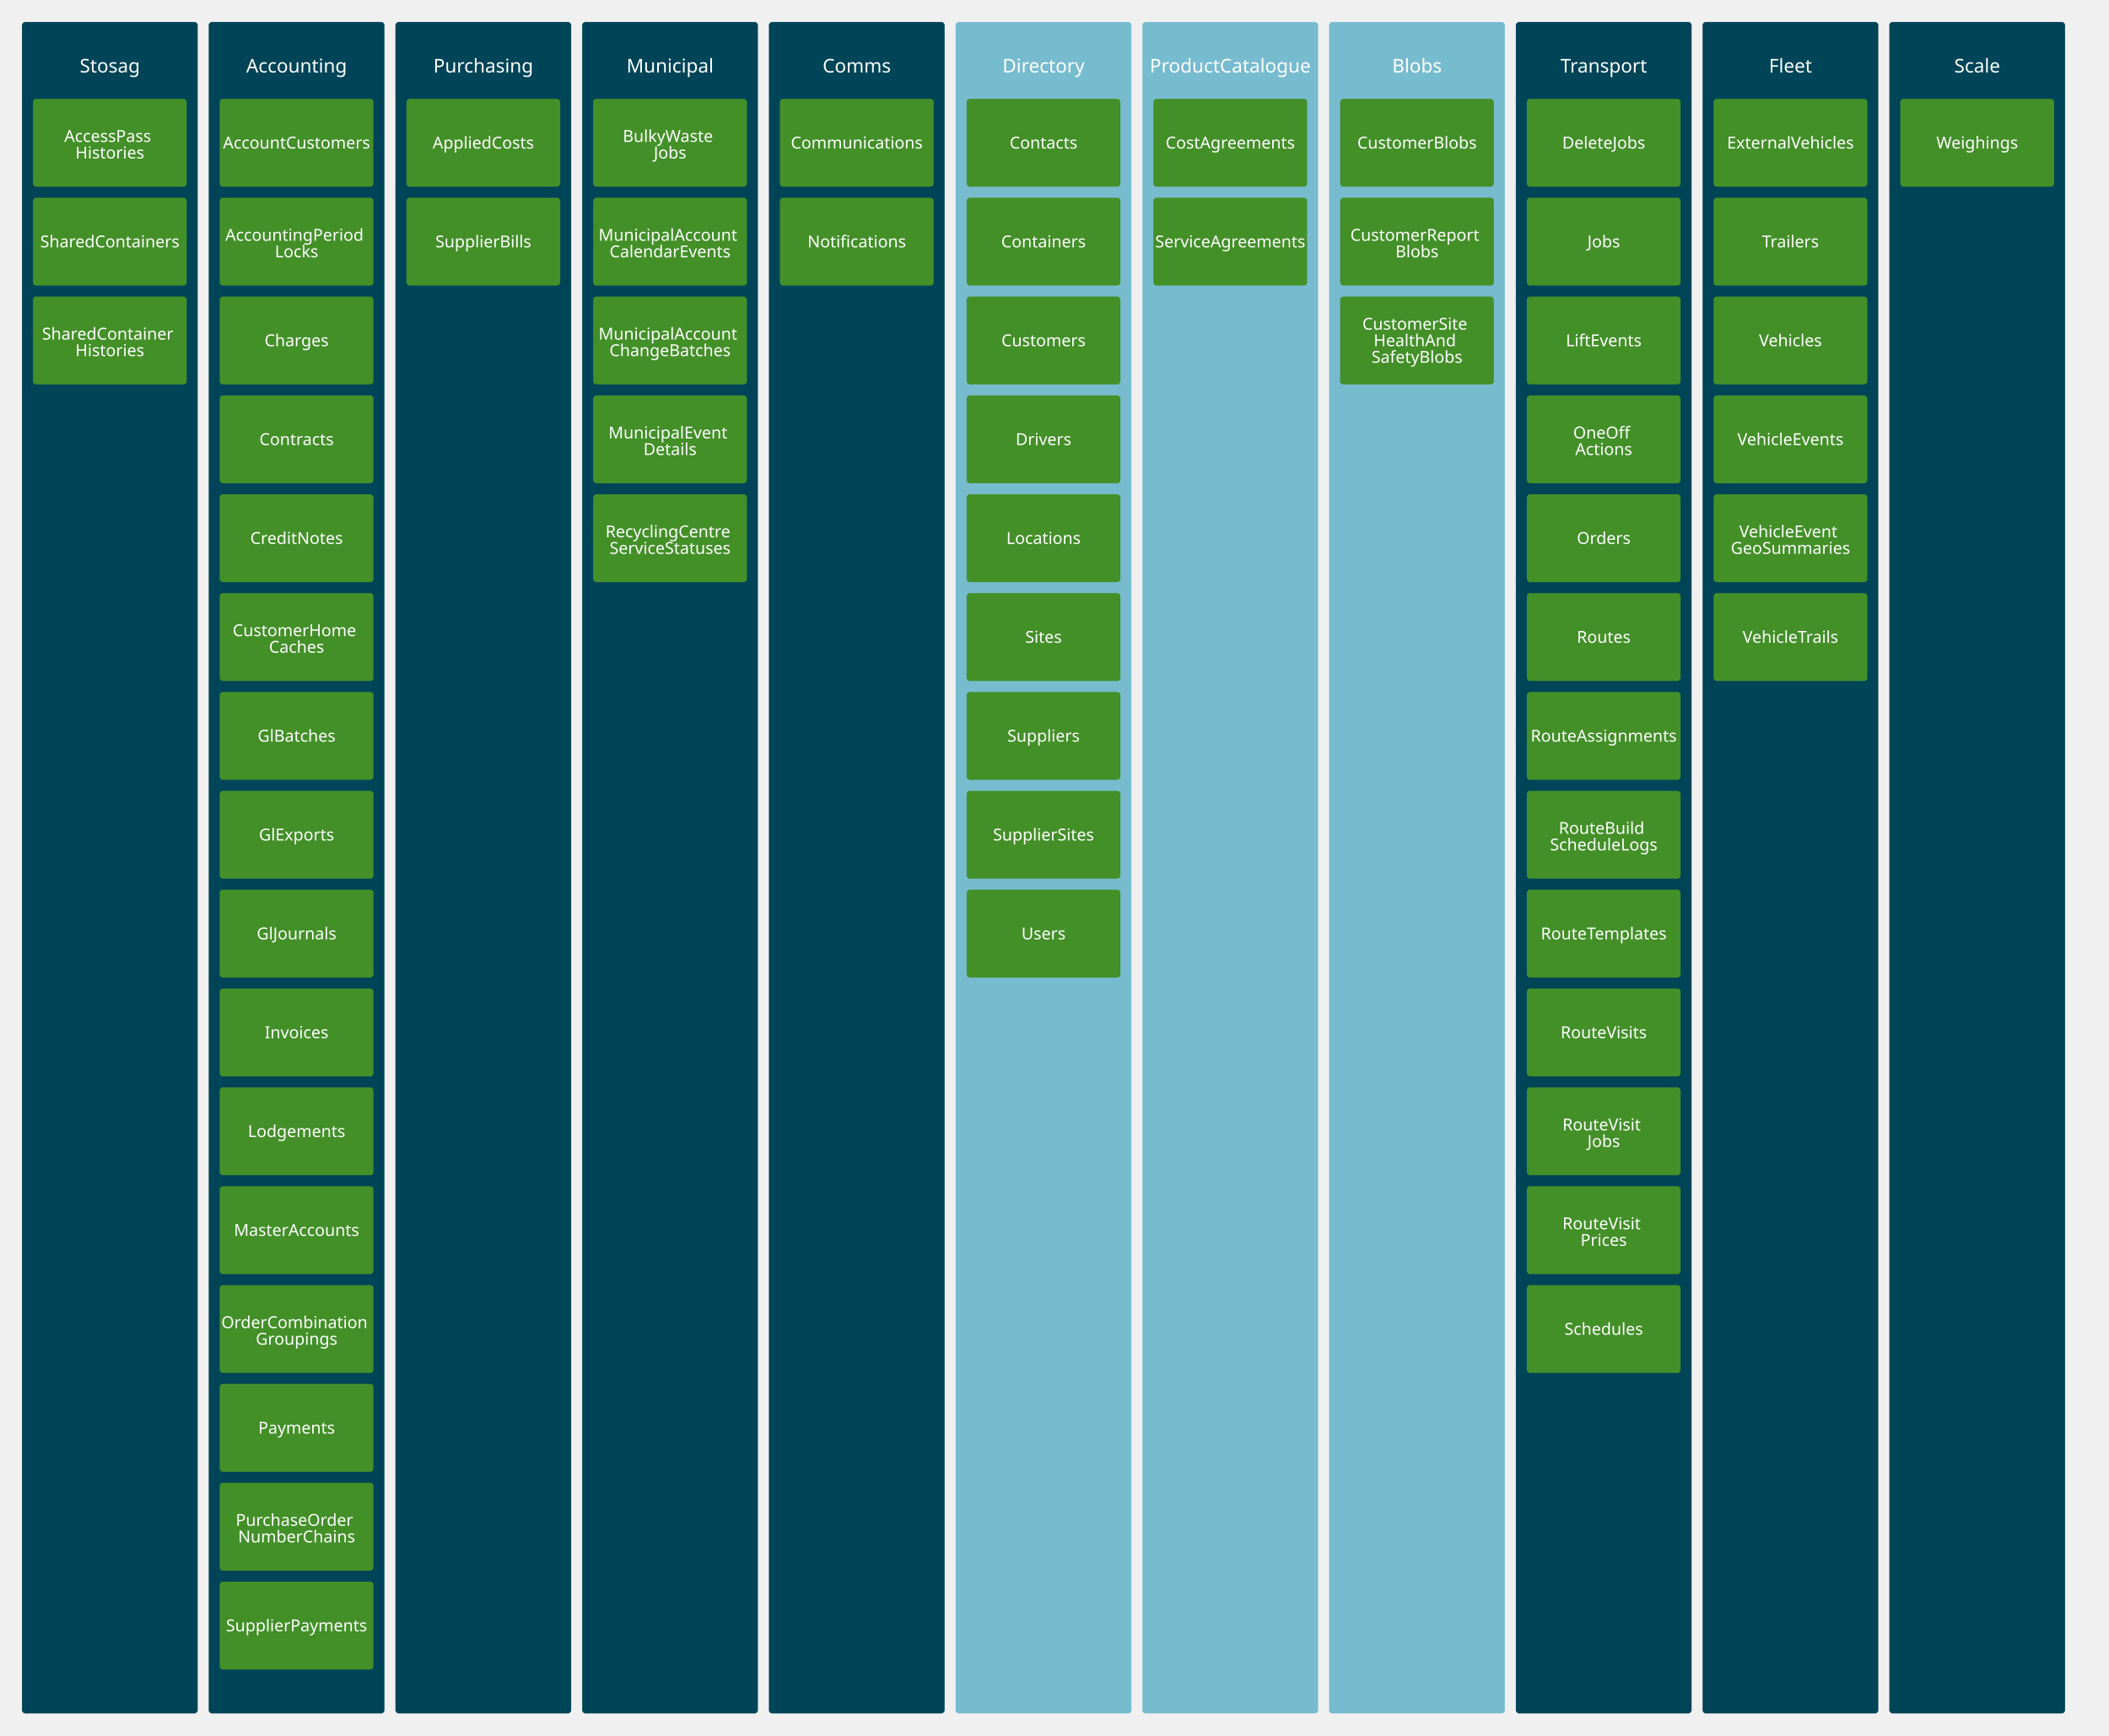
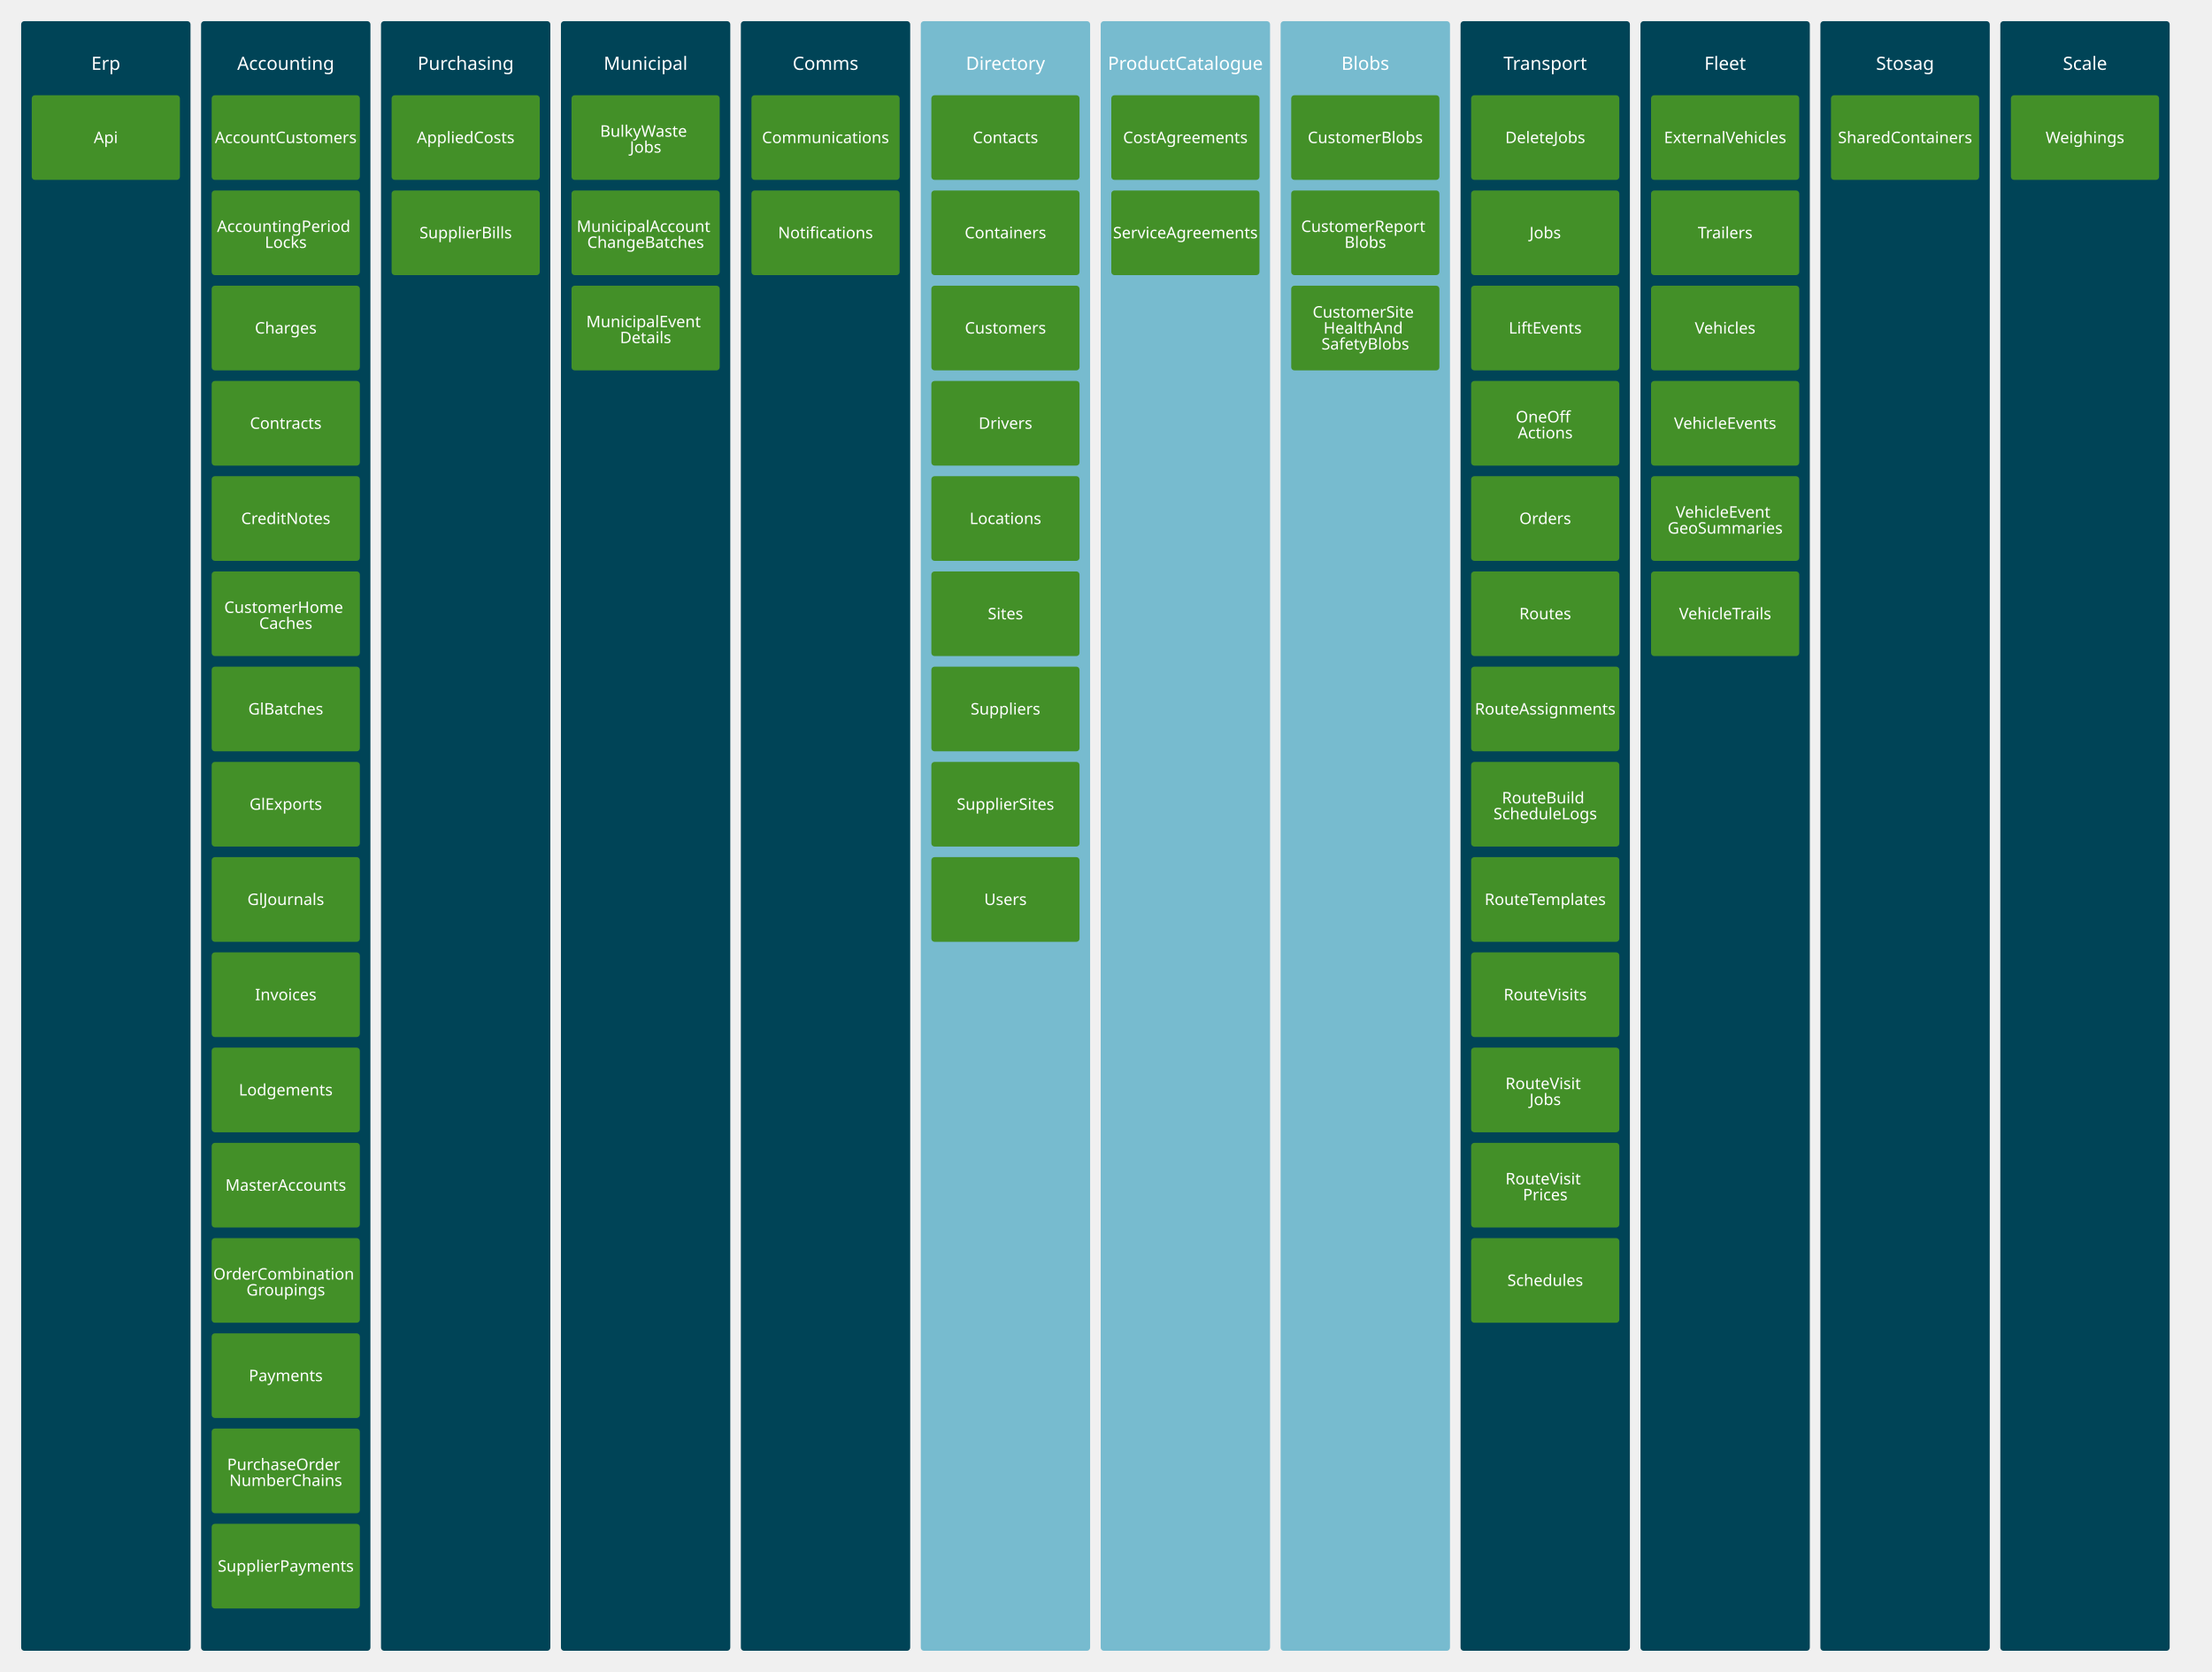
- <svg xmlns="http://www.w3.org/2000/svg" class="svgbody" viewBox="0 0 1920 1580">
+ <svg xmlns="http://www.w3.org/2000/svg" class="svgbody" viewBox="0 0 2090 1580">
  <style>
-         .svgbody { font-family:'Nunito Sans', sans-serif; font-size:13pt; background-color: white; }
-         text.box {
-                         font-size: 87%;
-                     fill: white; }
+ .svgbody { font-family:'Nunito Sans', sans-serif; font-size:13pt; background-color: white; }
+ text.box {
+                 font-size: 87%;
+             fill: white; }

-         text.heading { fill: white; }
-                         rect.heading {
-                         stroke: none;
-                         fill: white; }
+ text.heading { fill: white; }
+                 rect.heading {
+                 stroke: none;
+                 fill: white; }

-         rect.heading { fill: #004457; stroke: none; }
-         rect.box { fill: #439028; }
+ rect.heading { fill: #004457; stroke: none; }
+ rect.box { fill: #439028; }

-         rect.directory.heading,
-         rect.productCatalogue.heading,
-         rect.blobs.heading { fill: #77bbcf; }
-         </style>
-   <rect class="stosag heading" x="20" y="20" width="160" height="1540" rx="3" ry="3" />
-   <text class="stosag heading" x="100" y="60" dominant-baseline="middle" text-anchor="middle">
-     <tspan dy="0em" x="100">Stosag</tspan>
-   </text>
-   <rect class="stosag box" x="30" y="90" width="140" height="80" rx="3" ry="3" />
-   <text class="stosag box" x="100" y="130" dominant-baseline="middle" text-anchor="middle">
-     <tspan dy="-0.4em" x="100">AccessPass</tspan>
-     <tspan dy="1em" x="100">Histories</tspan>
-   </text>
-   <rect class="stosag box" x="30" y="180" width="140" height="80" rx="3" ry="3" />
-   <text class="stosag box" x="100" y="220" dominant-baseline="middle" text-anchor="middle">
-     <tspan dy="0em" x="100">SharedContainers</tspan>
-   </text>
-   <rect class="stosag box" x="30" y="270" width="140" height="80" rx="3" ry="3" />
-   <text class="stosag box" x="100" y="310" dominant-baseline="middle" text-anchor="middle">
-     <tspan dy="-0.4em" x="100">SharedContainer</tspan>
-     <tspan dy="1em" x="100">Histories</tspan>
+ rect.directory.heading,
+ rect.productCatalogue.heading,
+ rect.blobs.heading { fill: #77bbcf; }
+ </style>
+   <rect class="erp heading" x="20" y="20" width="160" height="1540" rx="3" ry="3" />
+   <text class="erp heading" x="100" y="60" dominant-baseline="middle" text-anchor="middle">
+     <tspan dy="0em" x="100">Erp</tspan>
+   </text>
+   <rect class="erp box" x="30" y="90" width="140" height="80" rx="3" ry="3" />
+   <text class="erp box" x="100" y="130" dominant-baseline="middle" text-anchor="middle">
+     <tspan dy="0em" x="100">Api</tspan>
  </text>
  <rect class="accounting heading" x="190" y="20" width="160" height="1540" rx="3" ry="3" />
  <text class="accounting heading" x="270" y="60" dominant-baseline="middle" text-anchor="middle">
    <tspan dy="0em" x="270">Accounting</tspan>
  </text>
  <rect class="accounting box" x="200" y="90" width="140" height="80" rx="3" ry="3" />
  <text class="accounting box" x="270" y="130" dominant-baseline="middle" text-anchor="middle">
    <tspan dy="0em" x="270">AccountCustomers</tspan>
  </text>
  <rect class="accounting box" x="200" y="180" width="140" height="80" rx="3" ry="3" />
  <text class="accounting box" x="270" y="220" dominant-baseline="middle" text-anchor="middle">
    <tspan dy="-0.4em" x="270">AccountingPeriod</tspan>
    <tspan dy="1em" x="270">Locks</tspan>
  </text>
  <rect class="accounting box" x="200" y="270" width="140" height="80" rx="3" ry="3" />
  <text class="accounting box" x="270" y="310" dominant-baseline="middle" text-anchor="middle">
    <tspan dy="0em" x="270">Charges</tspan>
  </text>
  <rect class="accounting box" x="200" y="360" width="140" height="80" rx="3" ry="3" />
  <text class="accounting box" x="270" y="400" dominant-baseline="middle" text-anchor="middle">
    <tspan dy="0em" x="270">Contracts</tspan>
  </text>
  <rect class="accounting box" x="200" y="450" width="140" height="80" rx="3" ry="3" />
  <text class="accounting box" x="270" y="490" dominant-baseline="middle" text-anchor="middle">
    <tspan dy="0em" x="270">CreditNotes</tspan>
  </text>
  <rect class="accounting box" x="200" y="540" width="140" height="80" rx="3" ry="3" />
  <text class="accounting box" x="270" y="580" dominant-baseline="middle" text-anchor="middle">
    <tspan dy="-0.4em" x="270">CustomerHome</tspan>
    <tspan dy="1em" x="270">Caches</tspan>
  </text>
  <rect class="accounting box" x="200" y="630" width="140" height="80" rx="3" ry="3" />
  <text class="accounting box" x="270" y="670" dominant-baseline="middle" text-anchor="middle">
    <tspan dy="0em" x="270">GlBatches</tspan>
  </text>
  <rect class="accounting box" x="200" y="720" width="140" height="80" rx="3" ry="3" />
  <text class="accounting box" x="270" y="760" dominant-baseline="middle" text-anchor="middle">
    <tspan dy="0em" x="270">GlExports</tspan>
  </text>
  <rect class="accounting box" x="200" y="810" width="140" height="80" rx="3" ry="3" />
  <text class="accounting box" x="270" y="850" dominant-baseline="middle" text-anchor="middle">
    <tspan dy="0em" x="270">GlJournals</tspan>
  </text>
  <rect class="accounting box" x="200" y="900" width="140" height="80" rx="3" ry="3" />
  <text class="accounting box" x="270" y="940" dominant-baseline="middle" text-anchor="middle">
    <tspan dy="0em" x="270">Invoices</tspan>
  </text>
  <rect class="accounting box" x="200" y="990" width="140" height="80" rx="3" ry="3" />
  <text class="accounting box" x="270" y="1030" dominant-baseline="middle" text-anchor="middle">
    <tspan dy="0em" x="270">Lodgements</tspan>
  </text>
  <rect class="accounting box" x="200" y="1080" width="140" height="80" rx="3" ry="3" />
  <text class="accounting box" x="270" y="1120" dominant-baseline="middle" text-anchor="middle">
    <tspan dy="0em" x="270">MasterAccounts</tspan>
  </text>
  <rect class="accounting box" x="200" y="1170" width="140" height="80" rx="3" ry="3" />
  <text class="accounting box" x="270" y="1210" dominant-baseline="middle" text-anchor="middle">
    <tspan dy="-0.4em" x="270">OrderCombination</tspan>
    <tspan dy="1em" x="270">Groupings</tspan>
  </text>
  <rect class="accounting box" x="200" y="1260" width="140" height="80" rx="3" ry="3" />
  <text class="accounting box" x="270" y="1300" dominant-baseline="middle" text-anchor="middle">
    <tspan dy="0em" x="270">Payments</tspan>
  </text>
  <rect class="accounting box" x="200" y="1350" width="140" height="80" rx="3" ry="3" />
  <text class="accounting box" x="270" y="1390" dominant-baseline="middle" text-anchor="middle">
    <tspan dy="-0.4em" x="270">PurchaseOrder</tspan>
    <tspan dy="1em" x="270">NumberChains</tspan>
  </text>
  <rect class="accounting box" x="200" y="1440" width="140" height="80" rx="3" ry="3" />
  <text class="accounting box" x="270" y="1480" dominant-baseline="middle" text-anchor="middle">
    <tspan dy="0em" x="270">SupplierPayments</tspan>
  </text>
  <rect class="purchasing heading" x="360" y="20" width="160" height="1540" rx="3" ry="3" />
  <text class="purchasing heading" x="440" y="60" dominant-baseline="middle" text-anchor="middle">
    <tspan dy="0em" x="440">Purchasing</tspan>
  </text>
  <rect class="purchasing box" x="370" y="90" width="140" height="80" rx="3" ry="3" />
  <text class="purchasing box" x="440" y="130" dominant-baseline="middle" text-anchor="middle">
    <tspan dy="0em" x="440">AppliedCosts</tspan>
  </text>
  <rect class="purchasing box" x="370" y="180" width="140" height="80" rx="3" ry="3" />
  <text class="purchasing box" x="440" y="220" dominant-baseline="middle" text-anchor="middle">
    <tspan dy="0em" x="440">SupplierBills</tspan>
  </text>
  <rect class="municipal heading" x="530" y="20" width="160" height="1540" rx="3" ry="3" />
  <text class="municipal heading" x="610" y="60" dominant-baseline="middle" text-anchor="middle">
    <tspan dy="0em" x="610">Municipal</tspan>
  </text>
  <rect class="municipal box" x="540" y="90" width="140" height="80" rx="3" ry="3" />
  <text class="municipal box" x="610" y="130" dominant-baseline="middle" text-anchor="middle">
    <tspan dy="-0.4em" x="610">BulkyWaste</tspan>
    <tspan dy="1em" x="610">Jobs</tspan>
  </text>
  <rect class="municipal box" x="540" y="180" width="140" height="80" rx="3" ry="3" />
  <text class="municipal box" x="610" y="220" dominant-baseline="middle" text-anchor="middle">
    <tspan dy="-0.4em" x="610">MunicipalAccount</tspan>
-     <tspan dy="1em" x="610">CalendarEvents</tspan>
+     <tspan dy="1em" x="610">ChangeBatches</tspan>
  </text>
  <rect class="municipal box" x="540" y="270" width="140" height="80" rx="3" ry="3" />
  <text class="municipal box" x="610" y="310" dominant-baseline="middle" text-anchor="middle">
-     <tspan dy="-0.4em" x="610">MunicipalAccount</tspan>
-     <tspan dy="1em" x="610">ChangeBatches</tspan>
-   </text>
-   <rect class="municipal box" x="540" y="360" width="140" height="80" rx="3" ry="3" />
-   <text class="municipal box" x="610" y="400" dominant-baseline="middle" text-anchor="middle">
    <tspan dy="-0.4em" x="610">MunicipalEvent</tspan>
    <tspan dy="1em" x="610">Details</tspan>
-   </text>
-   <rect class="municipal box" x="540" y="450" width="140" height="80" rx="3" ry="3" />
-   <text class="municipal box" x="610" y="490" dominant-baseline="middle" text-anchor="middle">
-     <tspan dy="-0.4em" x="610">RecyclingCentre</tspan>
-     <tspan dy="1em" x="610">ServiceStatuses</tspan>
  </text>
  <rect class="comms heading" x="700" y="20" width="160" height="1540" rx="3" ry="3" />
  <text class="comms heading" x="780" y="60" dominant-baseline="middle" text-anchor="middle">
    <tspan dy="0em" x="780">Comms</tspan>
  </text>
  <rect class="comms box" x="710" y="90" width="140" height="80" rx="3" ry="3" />
  <text class="comms box" x="780" y="130" dominant-baseline="middle" text-anchor="middle">
    <tspan dy="0em" x="780">Communications</tspan>
  </text>
  <rect class="comms box" x="710" y="180" width="140" height="80" rx="3" ry="3" />
  <text class="comms box" x="780" y="220" dominant-baseline="middle" text-anchor="middle">
    <tspan dy="0em" x="780">Notifications</tspan>
  </text>
  <rect class="directory heading" x="870" y="20" width="160" height="1540" rx="3" ry="3" />
  <text class="directory heading" x="950" y="60" dominant-baseline="middle" text-anchor="middle">
    <tspan dy="0em" x="950">Directory</tspan>
  </text>
  <rect class="directory box" x="880" y="90" width="140" height="80" rx="3" ry="3" />
  <text class="directory box" x="950" y="130" dominant-baseline="middle" text-anchor="middle">
    <tspan dy="0em" x="950">Contacts</tspan>
  </text>
  <rect class="directory box" x="880" y="180" width="140" height="80" rx="3" ry="3" />
  <text class="directory box" x="950" y="220" dominant-baseline="middle" text-anchor="middle">
    <tspan dy="0em" x="950">Containers</tspan>
  </text>
  <rect class="directory box" x="880" y="270" width="140" height="80" rx="3" ry="3" />
  <text class="directory box" x="950" y="310" dominant-baseline="middle" text-anchor="middle">
    <tspan dy="0em" x="950">Customers</tspan>
  </text>
  <rect class="directory box" x="880" y="360" width="140" height="80" rx="3" ry="3" />
  <text class="directory box" x="950" y="400" dominant-baseline="middle" text-anchor="middle">
    <tspan dy="0em" x="950">Drivers</tspan>
  </text>
  <rect class="directory box" x="880" y="450" width="140" height="80" rx="3" ry="3" />
  <text class="directory box" x="950" y="490" dominant-baseline="middle" text-anchor="middle">
    <tspan dy="0em" x="950">Locations</tspan>
  </text>
  <rect class="directory box" x="880" y="540" width="140" height="80" rx="3" ry="3" />
  <text class="directory box" x="950" y="580" dominant-baseline="middle" text-anchor="middle">
    <tspan dy="0em" x="950">Sites</tspan>
  </text>
  <rect class="directory box" x="880" y="630" width="140" height="80" rx="3" ry="3" />
  <text class="directory box" x="950" y="670" dominant-baseline="middle" text-anchor="middle">
    <tspan dy="0em" x="950">Suppliers</tspan>
  </text>
  <rect class="directory box" x="880" y="720" width="140" height="80" rx="3" ry="3" />
  <text class="directory box" x="950" y="760" dominant-baseline="middle" text-anchor="middle">
    <tspan dy="0em" x="950">SupplierSites</tspan>
  </text>
  <rect class="directory box" x="880" y="810" width="140" height="80" rx="3" ry="3" />
  <text class="directory box" x="950" y="850" dominant-baseline="middle" text-anchor="middle">
    <tspan dy="0em" x="950">Users</tspan>
  </text>
  <rect class="productCatalogue heading" x="1040" y="20" width="160" height="1540" rx="3" ry="3" />
  <text class="productCatalogue heading" x="1120" y="60" dominant-baseline="middle" text-anchor="middle">
    <tspan dy="0em" x="1120">ProductCatalogue</tspan>
  </text>
  <rect class="productCatalogue box" x="1050" y="90" width="140" height="80" rx="3" ry="3" />
  <text class="productCatalogue box" x="1120" y="130" dominant-baseline="middle" text-anchor="middle">
    <tspan dy="0em" x="1120">CostAgreements</tspan>
  </text>
  <rect class="productCatalogue box" x="1050" y="180" width="140" height="80" rx="3" ry="3" />
  <text class="productCatalogue box" x="1120" y="220" dominant-baseline="middle" text-anchor="middle">
    <tspan dy="0em" x="1120">ServiceAgreements</tspan>
  </text>
  <rect class="blobs heading" x="1210" y="20" width="160" height="1540" rx="3" ry="3" />
  <text class="blobs heading" x="1290" y="60" dominant-baseline="middle" text-anchor="middle">
    <tspan dy="0em" x="1290">Blobs</tspan>
  </text>
  <rect class="blobs box" x="1220" y="90" width="140" height="80" rx="3" ry="3" />
  <text class="blobs box" x="1290" y="130" dominant-baseline="middle" text-anchor="middle">
    <tspan dy="0em" x="1290">CustomerBlobs</tspan>
  </text>
  <rect class="blobs box" x="1220" y="180" width="140" height="80" rx="3" ry="3" />
  <text class="blobs box" x="1290" y="220" dominant-baseline="middle" text-anchor="middle">
    <tspan dy="-0.4em" x="1290">CustomerReport</tspan>
    <tspan dy="1em" x="1290">Blobs</tspan>
  </text>
  <rect class="blobs box" x="1220" y="270" width="140" height="80" rx="3" ry="3" />
  <text class="blobs box" x="1290" y="310" dominant-baseline="middle" text-anchor="middle">
    <tspan dy="-1em" x="1290">CustomerSite</tspan>
    <tspan dy="1em" x="1290">HealthAnd</tspan>
    <tspan dy="1em" x="1290">SafetyBlobs</tspan>
  </text>
  <rect class="transport heading" x="1380" y="20" width="160" height="1540" rx="3" ry="3" />
  <text class="transport heading" x="1460" y="60" dominant-baseline="middle" text-anchor="middle">
    <tspan dy="0em" x="1460">Transport</tspan>
  </text>
  <rect class="transport box" x="1390" y="90" width="140" height="80" rx="3" ry="3" />
  <text class="transport box" x="1460" y="130" dominant-baseline="middle" text-anchor="middle">
    <tspan dy="0em" x="1460">DeleteJobs</tspan>
  </text>
  <rect class="transport box" x="1390" y="180" width="140" height="80" rx="3" ry="3" />
  <text class="transport box" x="1460" y="220" dominant-baseline="middle" text-anchor="middle">
    <tspan dy="0em" x="1460">Jobs</tspan>
  </text>
  <rect class="transport box" x="1390" y="270" width="140" height="80" rx="3" ry="3" />
  <text class="transport box" x="1460" y="310" dominant-baseline="middle" text-anchor="middle">
    <tspan dy="0em" x="1460">LiftEvents</tspan>
  </text>
  <rect class="transport box" x="1390" y="360" width="140" height="80" rx="3" ry="3" />
  <text class="transport box" x="1460" y="400" dominant-baseline="middle" text-anchor="middle">
    <tspan dy="-0.4em" x="1460">OneOff</tspan>
    <tspan dy="1em" x="1460">Actions</tspan>
  </text>
  <rect class="transport box" x="1390" y="450" width="140" height="80" rx="3" ry="3" />
  <text class="transport box" x="1460" y="490" dominant-baseline="middle" text-anchor="middle">
    <tspan dy="0em" x="1460">Orders</tspan>
  </text>
  <rect class="transport box" x="1390" y="540" width="140" height="80" rx="3" ry="3" />
  <text class="transport box" x="1460" y="580" dominant-baseline="middle" text-anchor="middle">
    <tspan dy="0em" x="1460">Routes</tspan>
  </text>
  <rect class="transport box" x="1390" y="630" width="140" height="80" rx="3" ry="3" />
  <text class="transport box" x="1460" y="670" dominant-baseline="middle" text-anchor="middle">
    <tspan dy="0em" x="1460">RouteAssignments</tspan>
  </text>
  <rect class="transport box" x="1390" y="720" width="140" height="80" rx="3" ry="3" />
  <text class="transport box" x="1460" y="760" dominant-baseline="middle" text-anchor="middle">
    <tspan dy="-0.4em" x="1460">RouteBuild</tspan>
    <tspan dy="1em" x="1460">ScheduleLogs</tspan>
  </text>
  <rect class="transport box" x="1390" y="810" width="140" height="80" rx="3" ry="3" />
  <text class="transport box" x="1460" y="850" dominant-baseline="middle" text-anchor="middle">
    <tspan dy="0em" x="1460">RouteTemplates</tspan>
  </text>
  <rect class="transport box" x="1390" y="900" width="140" height="80" rx="3" ry="3" />
  <text class="transport box" x="1460" y="940" dominant-baseline="middle" text-anchor="middle">
    <tspan dy="0em" x="1460">RouteVisits</tspan>
  </text>
  <rect class="transport box" x="1390" y="990" width="140" height="80" rx="3" ry="3" />
  <text class="transport box" x="1460" y="1030" dominant-baseline="middle" text-anchor="middle">
    <tspan dy="-0.4em" x="1460">RouteVisit</tspan>
    <tspan dy="1em" x="1460">Jobs</tspan>
  </text>
  <rect class="transport box" x="1390" y="1080" width="140" height="80" rx="3" ry="3" />
  <text class="transport box" x="1460" y="1120" dominant-baseline="middle" text-anchor="middle">
    <tspan dy="-0.4em" x="1460">RouteVisit</tspan>
    <tspan dy="1em" x="1460">Prices</tspan>
  </text>
  <rect class="transport box" x="1390" y="1170" width="140" height="80" rx="3" ry="3" />
  <text class="transport box" x="1460" y="1210" dominant-baseline="middle" text-anchor="middle">
    <tspan dy="0em" x="1460">Schedules</tspan>
  </text>
  <rect class="fleet heading" x="1550" y="20" width="160" height="1540" rx="3" ry="3" />
  <text class="fleet heading" x="1630" y="60" dominant-baseline="middle" text-anchor="middle">
    <tspan dy="0em" x="1630">Fleet</tspan>
  </text>
  <rect class="fleet box" x="1560" y="90" width="140" height="80" rx="3" ry="3" />
  <text class="fleet box" x="1630" y="130" dominant-baseline="middle" text-anchor="middle">
    <tspan dy="0em" x="1630">ExternalVehicles</tspan>
  </text>
  <rect class="fleet box" x="1560" y="180" width="140" height="80" rx="3" ry="3" />
  <text class="fleet box" x="1630" y="220" dominant-baseline="middle" text-anchor="middle">
    <tspan dy="0em" x="1630">Trailers</tspan>
  </text>
  <rect class="fleet box" x="1560" y="270" width="140" height="80" rx="3" ry="3" />
  <text class="fleet box" x="1630" y="310" dominant-baseline="middle" text-anchor="middle">
    <tspan dy="0em" x="1630">Vehicles</tspan>
  </text>
  <rect class="fleet box" x="1560" y="360" width="140" height="80" rx="3" ry="3" />
  <text class="fleet box" x="1630" y="400" dominant-baseline="middle" text-anchor="middle">
    <tspan dy="0em" x="1630">VehicleEvents</tspan>
  </text>
  <rect class="fleet box" x="1560" y="450" width="140" height="80" rx="3" ry="3" />
  <text class="fleet box" x="1630" y="490" dominant-baseline="middle" text-anchor="middle">
    <tspan dy="-0.4em" x="1630">VehicleEvent</tspan>
    <tspan dy="1em" x="1630">GeoSummaries</tspan>
  </text>
  <rect class="fleet box" x="1560" y="540" width="140" height="80" rx="3" ry="3" />
  <text class="fleet box" x="1630" y="580" dominant-baseline="middle" text-anchor="middle">
    <tspan dy="0em" x="1630">VehicleTrails</tspan>
  </text>
-   <rect class="scale heading" x="1720" y="20" width="160" height="1540" rx="3" ry="3" />
-   <text class="scale heading" x="1800" y="60" dominant-baseline="middle" text-anchor="middle">
-     <tspan dy="0em" x="1800">Scale</tspan>
-   </text>
-   <rect class="scale box" x="1730" y="90" width="140" height="80" rx="3" ry="3" />
-   <text class="scale box" x="1800" y="130" dominant-baseline="middle" text-anchor="middle">
-     <tspan dy="0em" x="1800">Weighings</tspan>
+   <rect class="stosag heading" x="1720" y="20" width="160" height="1540" rx="3" ry="3" />
+   <text class="stosag heading" x="1800" y="60" dominant-baseline="middle" text-anchor="middle">
+     <tspan dy="0em" x="1800">Stosag</tspan>
+   </text>
+   <rect class="stosag box" x="1730" y="90" width="140" height="80" rx="3" ry="3" />
+   <text class="stosag box" x="1800" y="130" dominant-baseline="middle" text-anchor="middle">
+     <tspan dy="0em" x="1800">SharedContainers</tspan>
+   </text>
+   <rect class="scale heading" x="1890" y="20" width="160" height="1540" rx="3" ry="3" />
+   <text class="scale heading" x="1970" y="60" dominant-baseline="middle" text-anchor="middle">
+     <tspan dy="0em" x="1970">Scale</tspan>
+   </text>
+   <rect class="scale box" x="1900" y="90" width="140" height="80" rx="3" ry="3" />
+   <text class="scale box" x="1970" y="130" dominant-baseline="middle" text-anchor="middle">
+     <tspan dy="0em" x="1970">Weighings</tspan>
  </text>
</svg>
